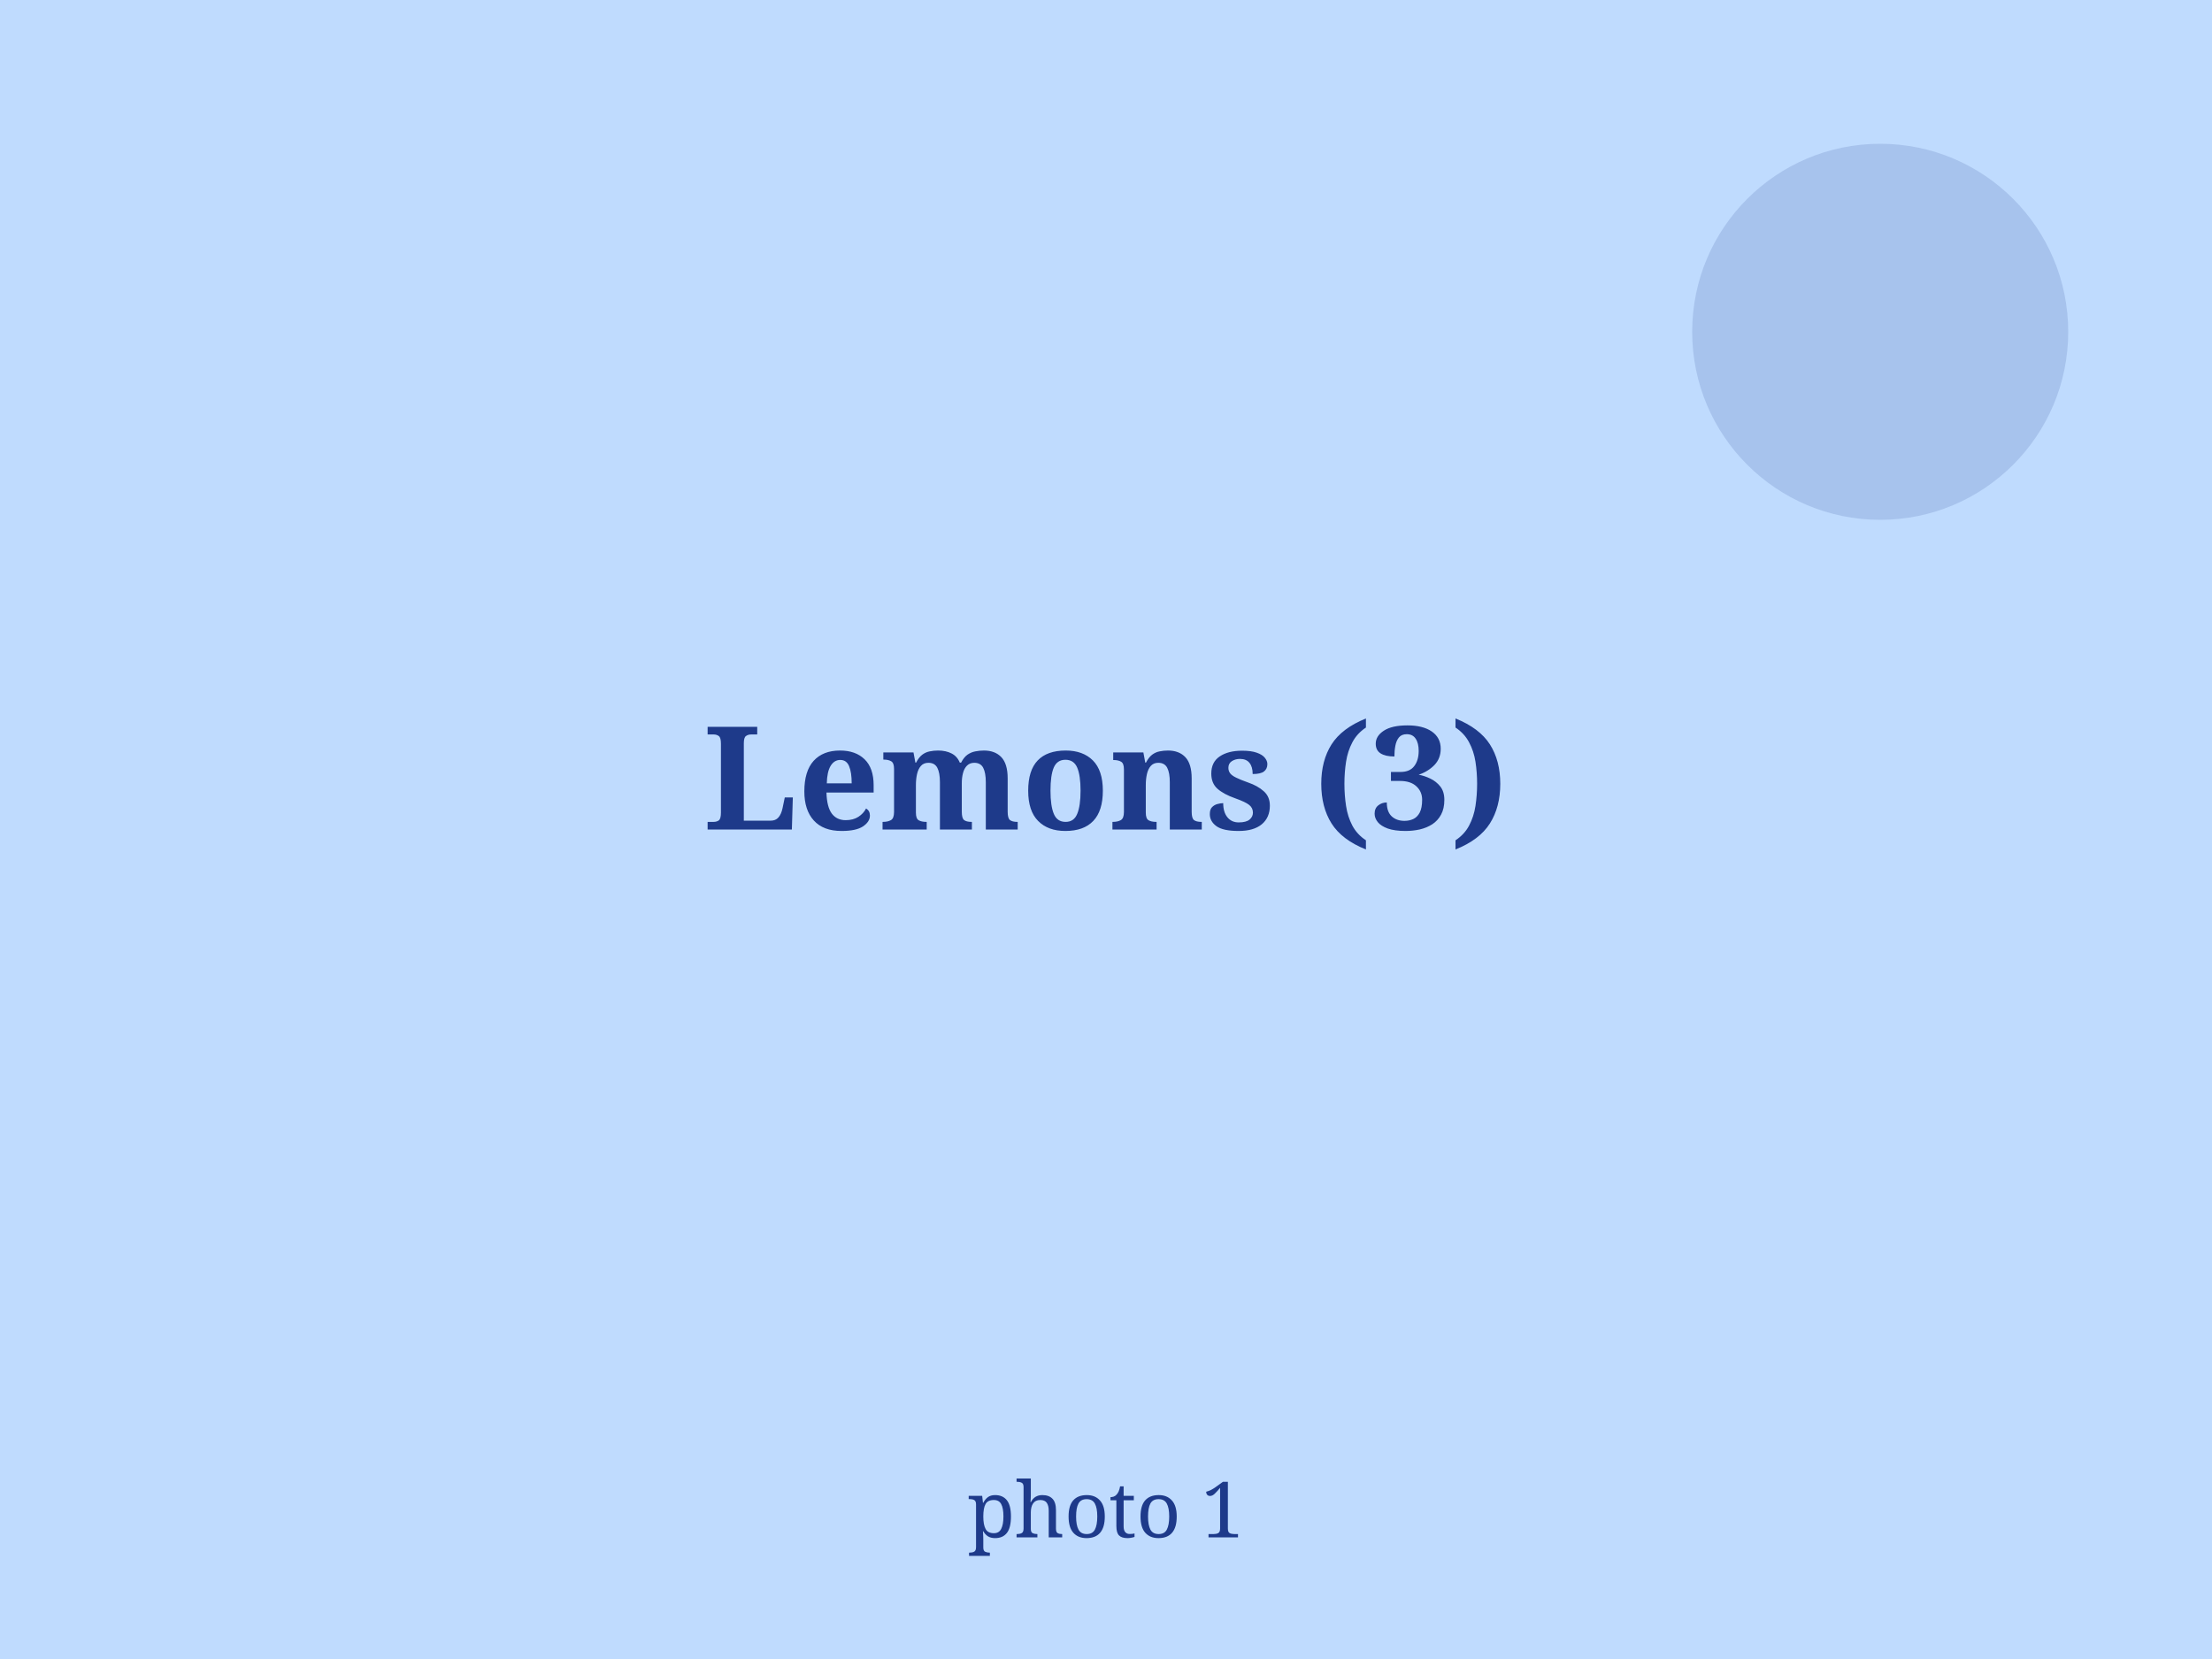
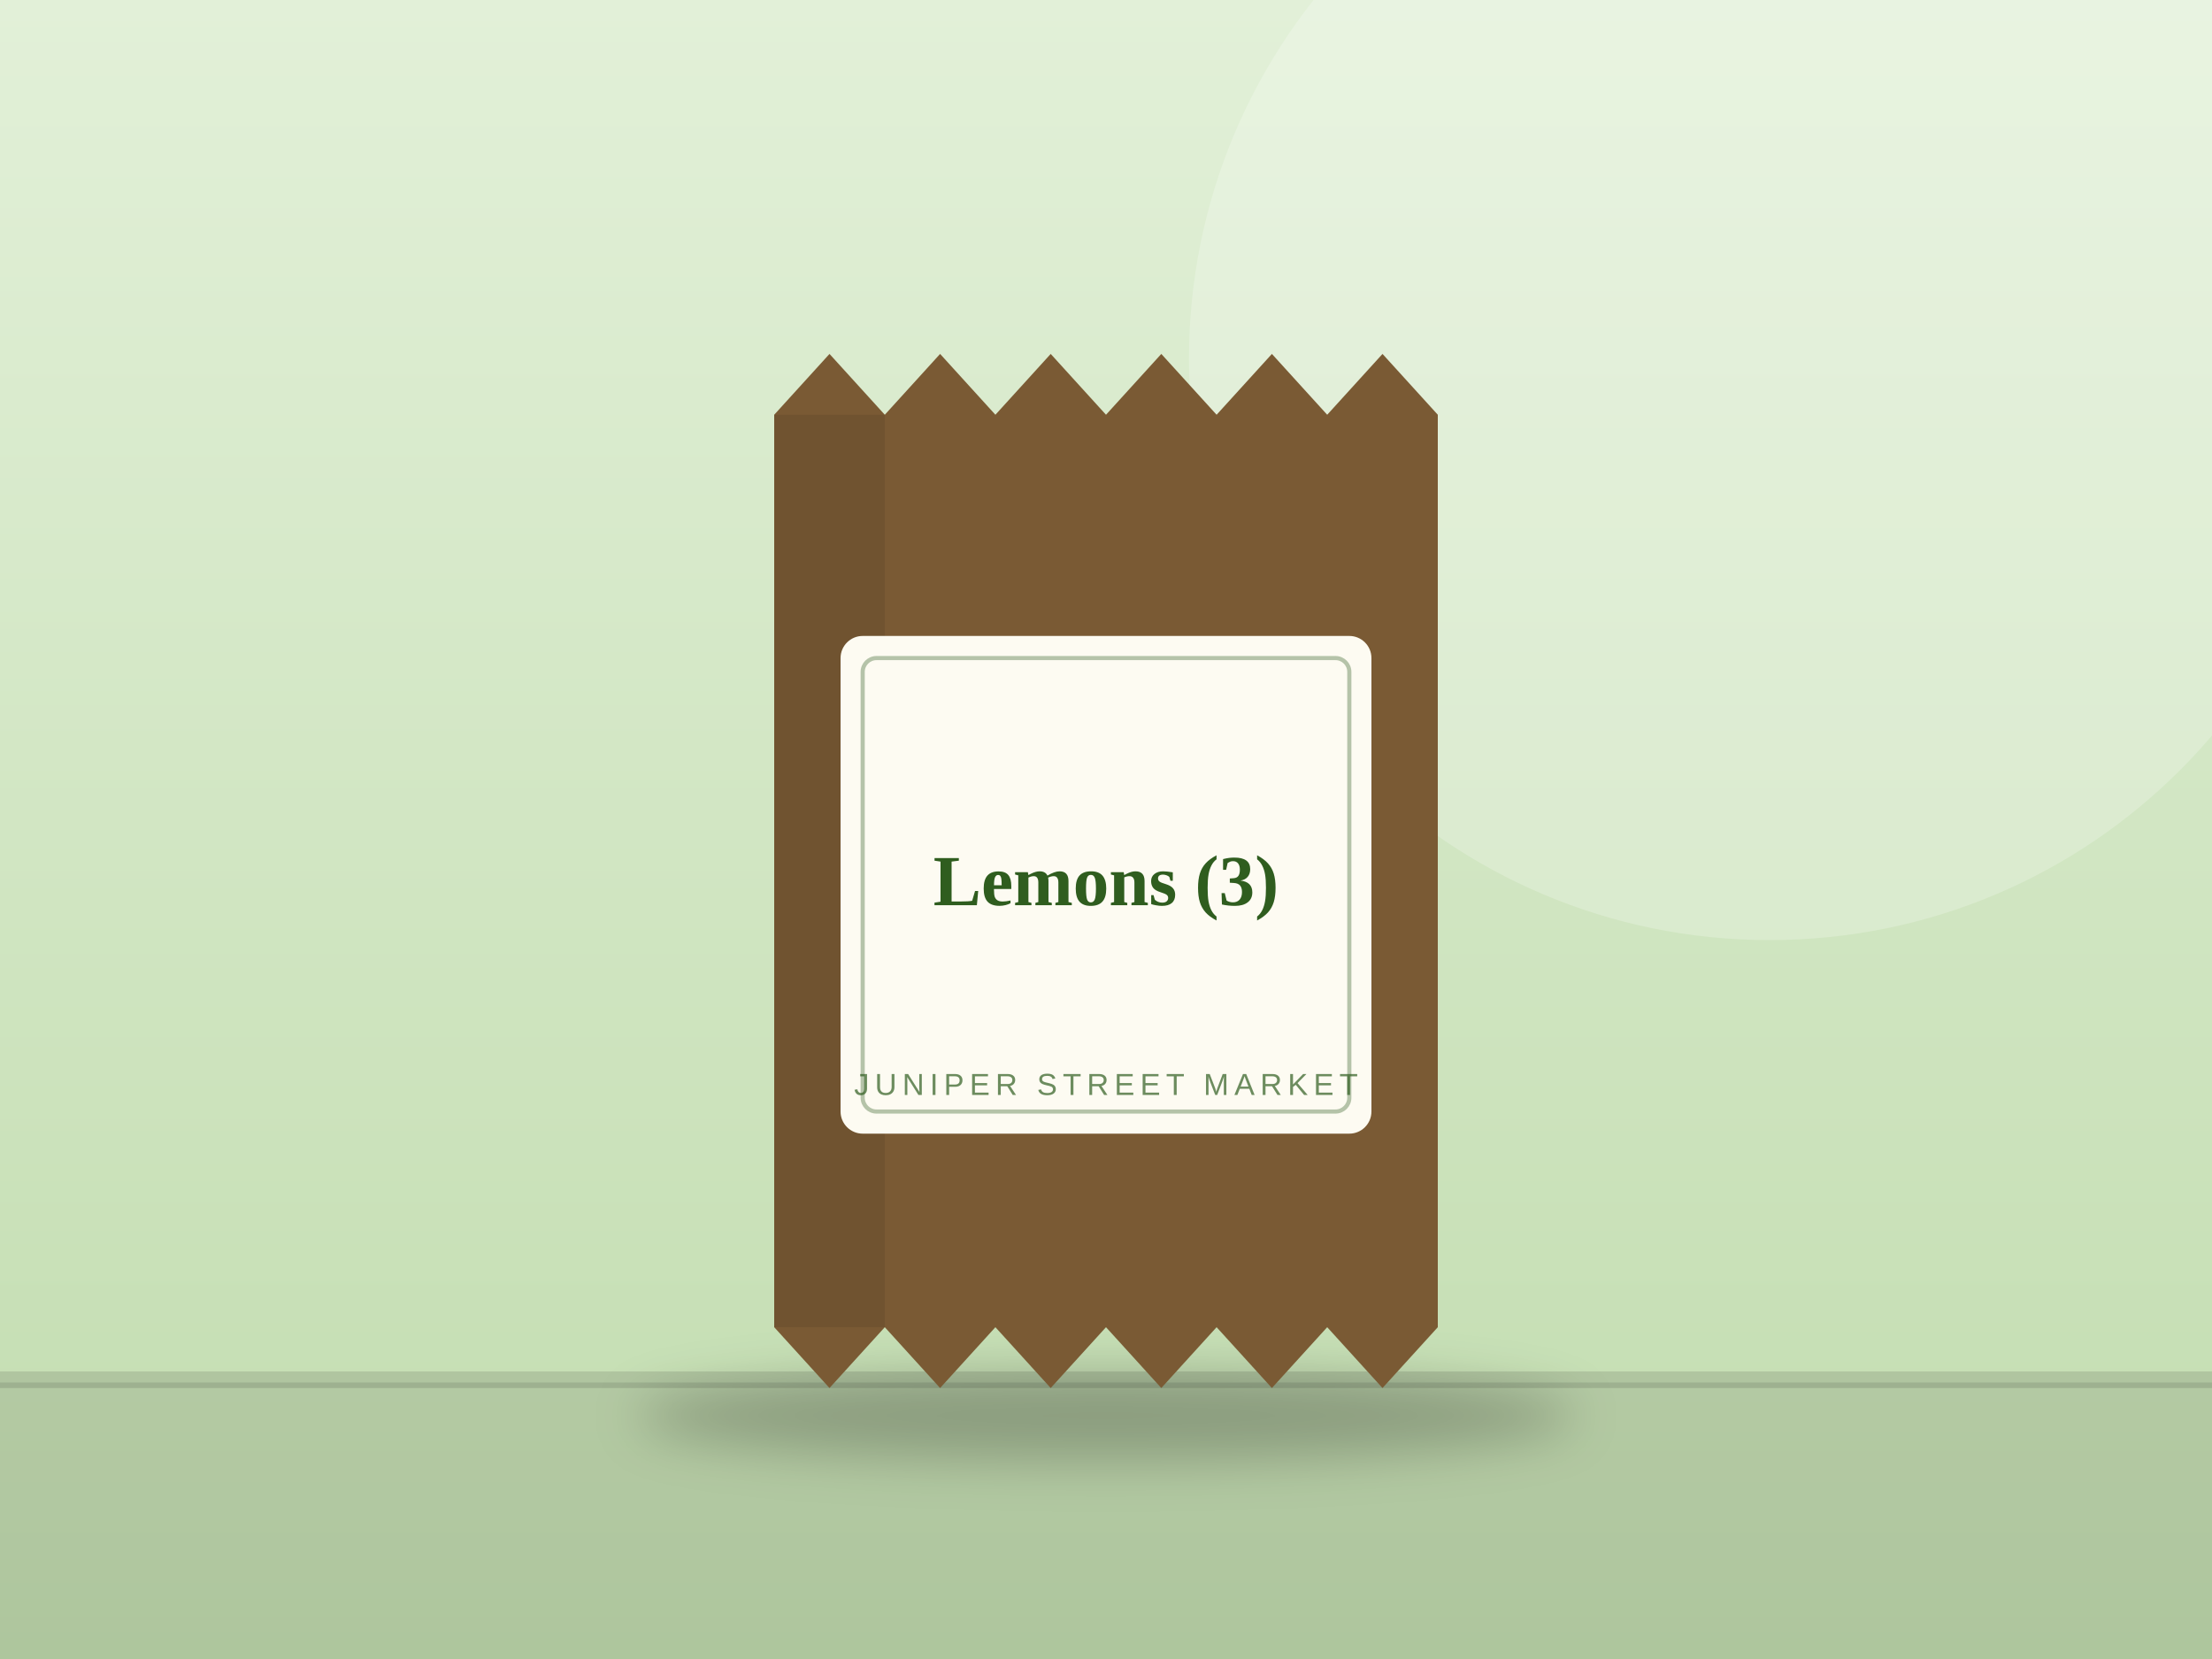
- <svg xmlns="http://www.w3.org/2000/svg" viewBox="0 0 400 300" role="img">
-   <rect width="400" height="300" fill="#bfdbfe" />
-   <circle cx="340" cy="60" r="34" fill="#1e3a8a" opacity="0.15" />
-   <text x="200" y="150" text-anchor="middle" font-family="Georgia, serif" font-size="26" font-weight="bold" fill="#1e3a8a">Lemons (3)</text>
-   <text x="200" y="278" text-anchor="middle" font-family="Georgia, serif" font-size="14" fill="#1e3a8a">photo 1</text>
+ <svg xmlns="http://www.w3.org/2000/svg" viewBox="0 0 800 600" role="img">
+   <defs>
+     <linearGradient id="b" x1="0" y1="0" x2="0" y2="1">
+       <stop offset="0" stop-color="#e2f0d8" />
+       <stop offset="1" stop-color="#c1dcae" />
+     </linearGradient>
+     <filter id="s" x="-30%" y="-200%" width="160%" height="500%">
+       <feGaussianBlur stdDeviation="9" />
+     </filter>
+   </defs>
+   <rect width="800" height="600" fill="url(#b)" />
+   <circle cx="640" cy="130" r="210" fill="#fff" opacity="0.22" />
+   <rect y="500" width="800" height="100" fill="#000" opacity="0.10" />
+   <rect y="496" width="800" height="6" fill="#000" opacity="0.12" />
+   <ellipse cx="400" cy="512" rx="170" ry="16" fill="#000" opacity="0.22" filter="url(#s)" />
+   <g transform="translate(400 320) scale(1.0) translate(-400 -320)">
+     <path d="M280 150 l20 -22 20 22 20 -22 20 22 20 -22 20 22 20 -22 20 22 20 -22 20 22 20 -22 20 22 v330 l-20 22 -20 -22 -20 22 -20 -22 -20 22 -20 -22 -20 22 -20 -22 -20 22 -20 -22 -20 22 -20 -22z" fill="#7a5a34" />
+     <path d="M280 150 h40 v330 h-40z" fill="#000" opacity="0.08" />
+     <rect x="304" y="230" width="192" height="180" rx="8" fill="#fdfbf2" />
+     <rect x="312" y="238" width="176" height="164" rx="5" fill="none" stroke="#2f5d1f" stroke-width="1.5" opacity="0.35" />
+     <text x="400" y="320" text-anchor="middle" dominant-baseline="middle" font-family="Georgia, 'Times New Roman', serif" font-size="26" font-weight="bold" fill="#2f5d1f">Lemons (3)</text>
+     <text x="400" y="396" text-anchor="middle" font-family="Arial, sans-serif" font-size="11" letter-spacing="2" fill="#2f5d1f" opacity="0.7">JUNIPER STREET MARKET</text>
+   </g>
</svg>
